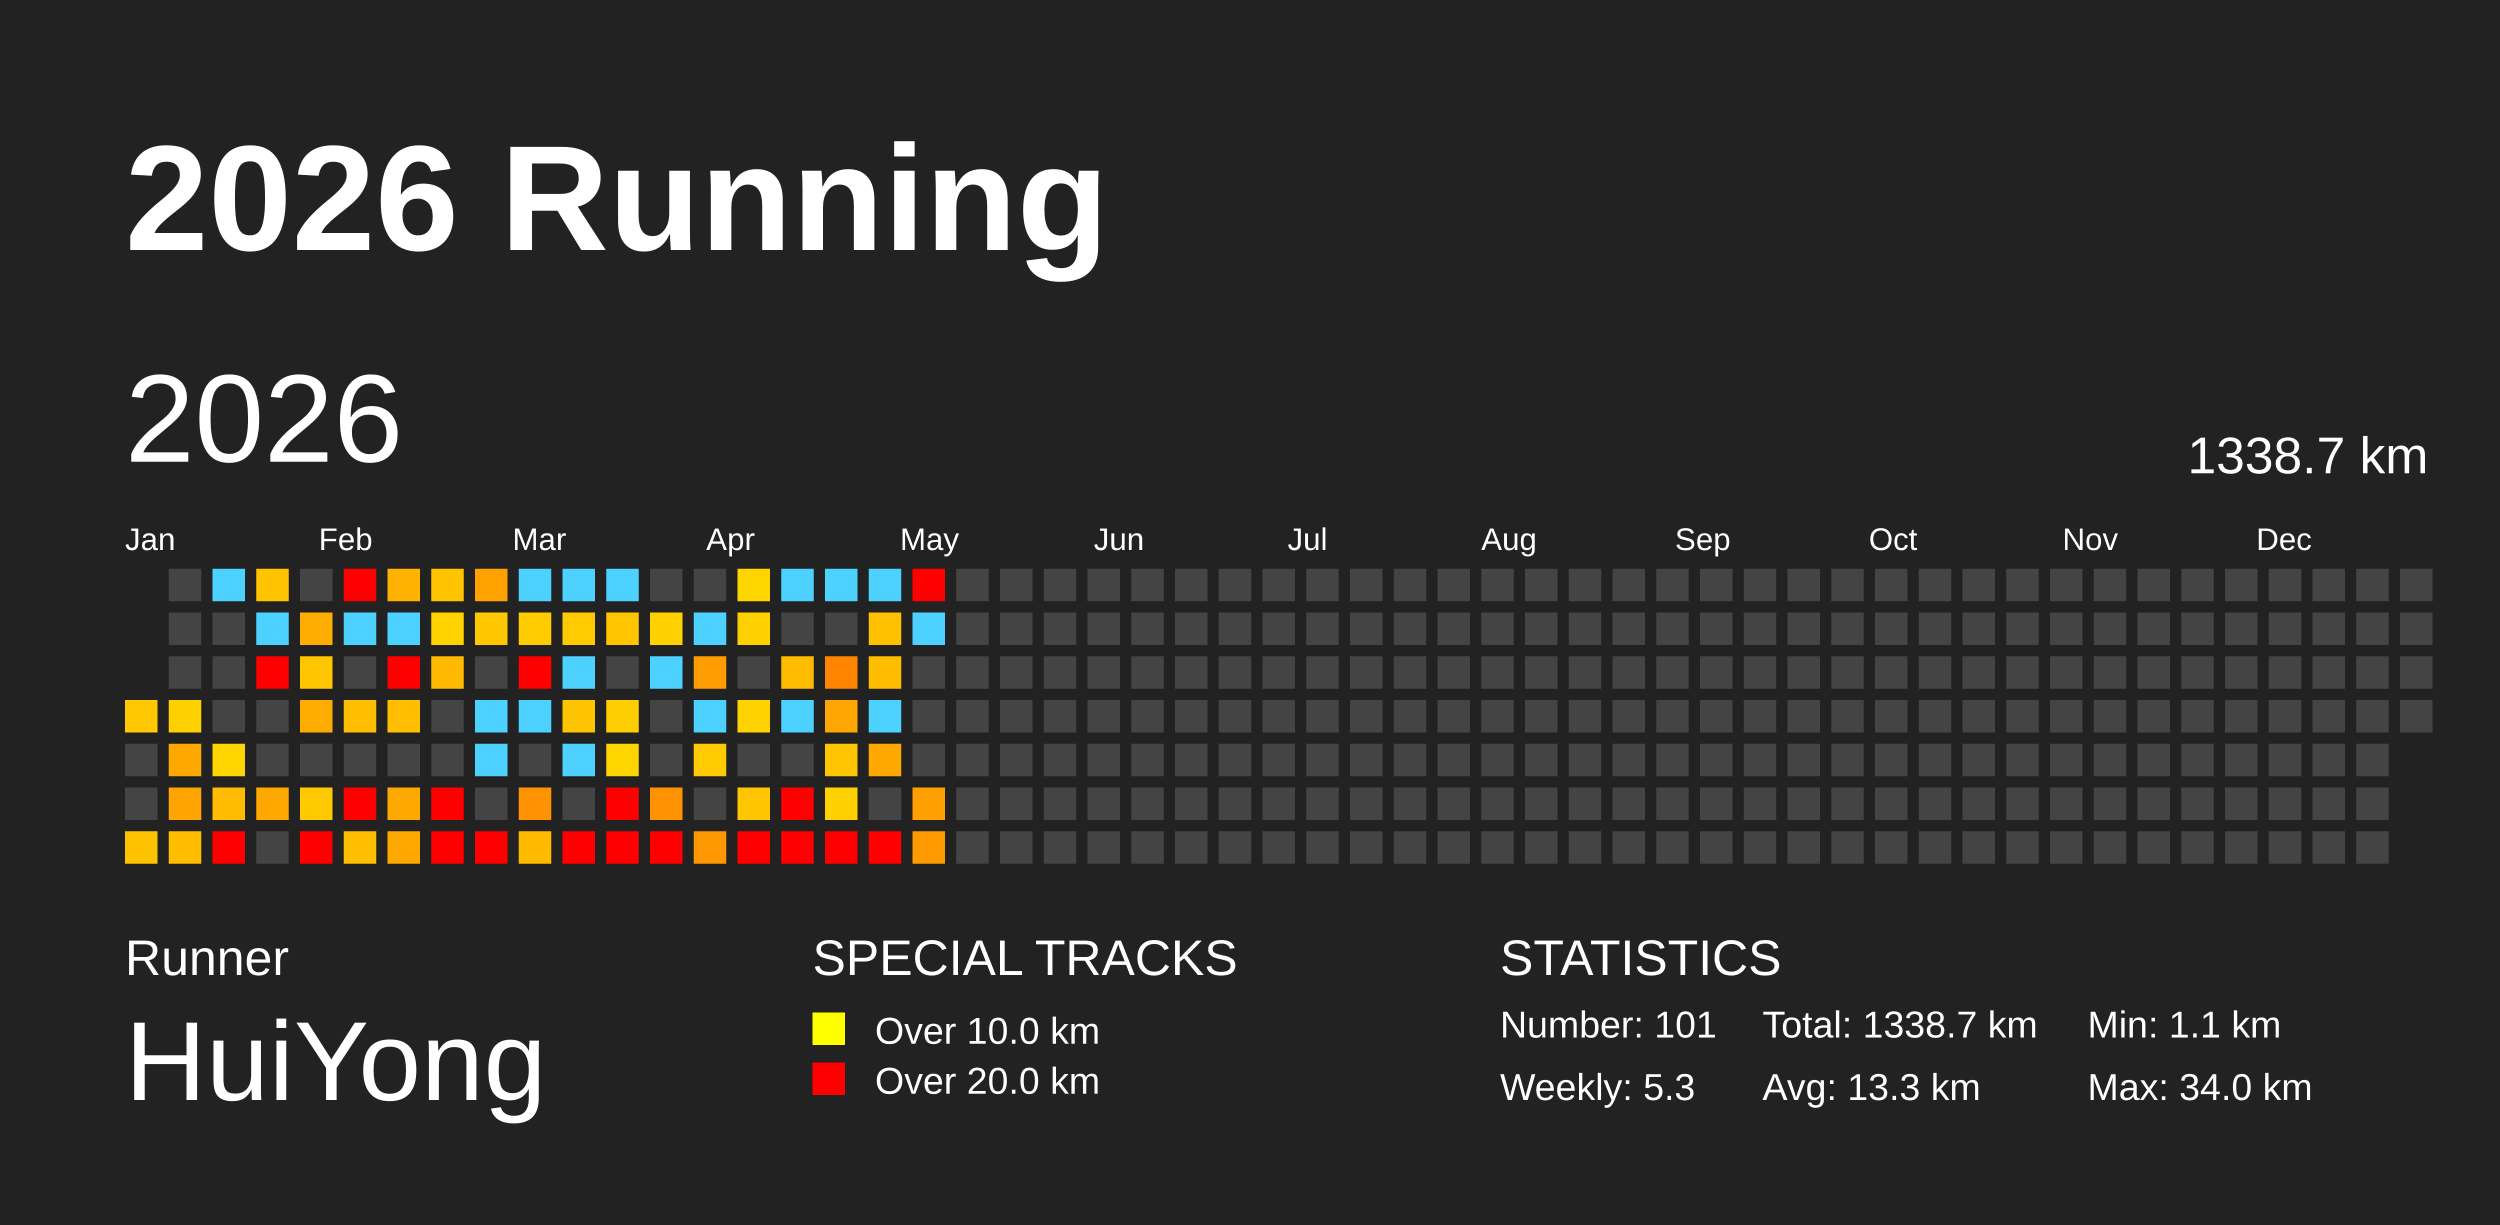
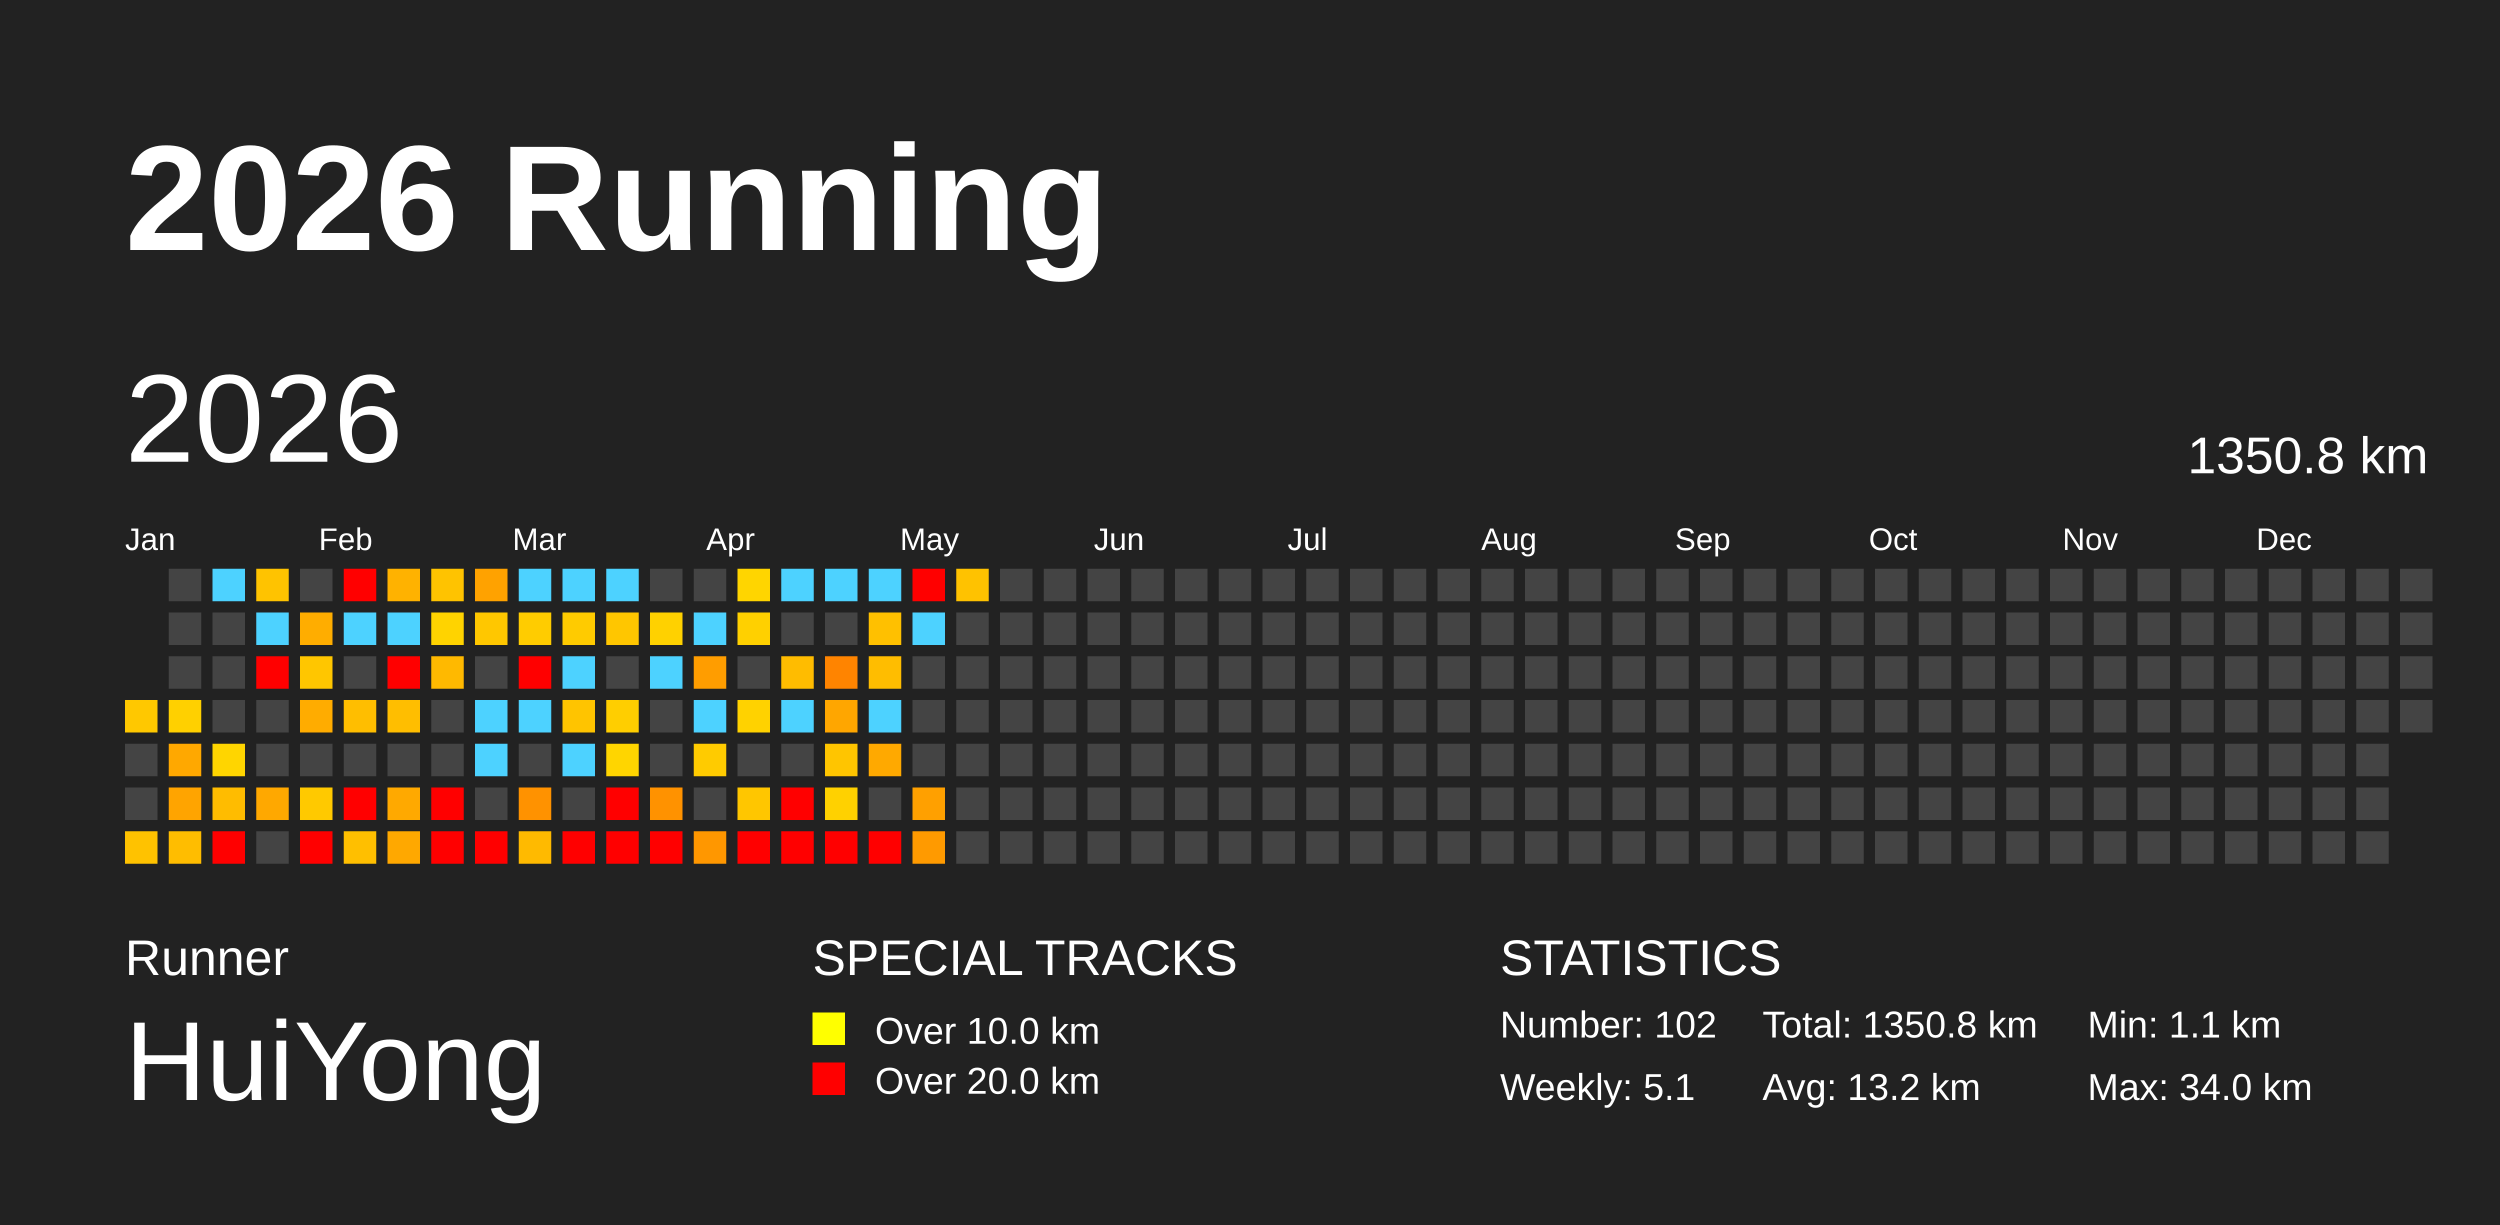
<svg xmlns="http://www.w3.org/2000/svg" baseProfile="full" height="98mm" version="1.1" viewBox="0,0,200,98" width="200mm">
  <defs />
  <rect fill="#222222" height="98" width="200" x="0" y="0" />
  <text fill="#FFFFFF" style="font-size:12px; font-family:Arial; font-weight:bold;" x="10" y="20">2026 Running</text>
  <text fill="#FFFFFF" style="font-size:4px; font-family:Arial" x="10" y="78">Runner</text>
  <text fill="#FFFFFF" style="font-size:9px; font-family:Arial" x="10" y="88">HuiYong</text>
  <text fill="#FFFFFF" style="font-size:4px; font-family:Arial" x="65" y="78">SPECIAL TRACKS</text>
  <rect fill="yellow" height="2.6" width="2.6" x="65" y="81" />
  <text fill="#FFFFFF" style="font-size:3px; font-family:Arial" x="70" y="83.5">Over 10.0 km</text>
  <rect fill="red" height="2.6" width="2.6" x="65" y="85" />
  <text fill="#FFFFFF" style="font-size:3px; font-family:Arial" x="70" y="87.5">Over 20.0 km</text>
  <text fill="#FFFFFF" style="font-size:4px; font-family:Arial" x="120" y="78">STATISTICS</text>
-   <text fill="#FFFFFF" style="font-size:3px; font-family:Arial" x="120" y="83">Number: 101</text>
-   <text fill="#FFFFFF" style="font-size:3px; font-family:Arial" x="120" y="88">Weekly: 5.3</text>
-   <text fill="#FFFFFF" style="font-size:3px; font-family:Arial" x="141" y="83">Total: 1338.7 km</text>
-   <text fill="#FFFFFF" style="font-size:3px; font-family:Arial" x="141" y="88">Avg: 13.3 km</text>
+   <text fill="#FFFFFF" style="font-size:3px; font-family:Arial" x="120" y="83">Number: 102</text>
+   <text fill="#FFFFFF" style="font-size:3px; font-family:Arial" x="120" y="88">Weekly: 5.1</text>
+   <text fill="#FFFFFF" style="font-size:3px; font-family:Arial" x="141" y="83">Total: 1350.8 km</text>
+   <text fill="#FFFFFF" style="font-size:3px; font-family:Arial" x="141" y="88">Avg: 13.2 km</text>
  <text fill="#FFFFFF" style="font-size:3px; font-family:Arial" x="167" y="83">Min: 1.1 km</text>
  <text fill="#FFFFFF" style="font-size:3px; font-family:Arial" x="167" y="88">Max: 34.0 km</text>
  <text dominant-baseline="hanging" fill="#FFFFFF" style="font-size:10.0px; font-family:Arial;" x="10" y="30">2026</text>
-   <text dominant-baseline="hanging" fill="#FFFFFF" style="font-size:4.125px; font-family:Arial;" x="175" y="35">1338.7 km</text>
+   <text dominant-baseline="hanging" fill="#FFFFFF" style="font-size:4.125px; font-family:Arial;" x="175" y="35">1350.8 km</text>
  <text fill="#FFFFFF" style="font-size:2.5px; font-family:Arial" x="10.0" y="44">Jan</text>
  <text fill="#FFFFFF" style="font-size:2.5px; font-family:Arial" x="25.5" y="44">Feb</text>
  <text fill="#FFFFFF" style="font-size:2.5px; font-family:Arial" x="41.0" y="44">Mar</text>
  <text fill="#FFFFFF" style="font-size:2.5px; font-family:Arial" x="56.5" y="44">Apr</text>
  <text fill="#FFFFFF" style="font-size:2.5px; font-family:Arial" x="72.0" y="44">May</text>
  <text fill="#FFFFFF" style="font-size:2.5px; font-family:Arial" x="87.5" y="44">Jun</text>
  <text fill="#FFFFFF" style="font-size:2.5px; font-family:Arial" x="103.0" y="44">Jul</text>
  <text fill="#FFFFFF" style="font-size:2.5px; font-family:Arial" x="118.5" y="44">Aug</text>
  <text fill="#FFFFFF" style="font-size:2.5px; font-family:Arial" x="134.0" y="44">Sep</text>
  <text fill="#FFFFFF" style="font-size:2.5px; font-family:Arial" x="149.5" y="44">Oct</text>
  <text fill="#FFFFFF" style="font-size:2.5px; font-family:Arial" x="165.0" y="44">Nov</text>
  <text fill="#FFFFFF" style="font-size:2.5px; font-family:Arial" x="180.5" y="44">Dec</text>
  <rect fill="#ffc800" height="2.6" width="2.6" x="10.0" y="56.0" />
  <rect fill="#444444" height="2.6" width="2.6" x="10.0" y="59.5" />
  <rect fill="#444444" height="2.6" width="2.6" x="10.0" y="63.0" />
  <rect fill="#ffc200" height="2.6" width="2.6" x="10.0" y="66.5" />
  <rect fill="#444444" height="2.6" width="2.6" x="13.5" y="45.5" />
  <rect fill="#444444" height="2.6" width="2.6" x="13.5" y="49.0" />
  <rect fill="#444444" height="2.6" width="2.6" x="13.5" y="52.5" />
  <rect fill="#ffd000" height="2.6" width="2.6" x="13.5" y="56.0" />
  <rect fill="#ffa800" height="2.6" width="2.6" x="13.5" y="59.5" />
  <rect fill="#ffa400" height="2.6" width="2.6" x="13.5" y="63.0" />
  <rect fill="#ffbd00" height="2.6" width="2.6" x="13.5" y="66.5" />
  <rect fill="#4dd2ff" height="2.6" width="2.6" x="17.0" y="45.5" />
  <rect fill="#444444" height="2.6" width="2.6" x="17.0" y="49.0" />
  <rect fill="#444444" height="2.6" width="2.6" x="17.0" y="52.5" />
  <rect fill="#444444" height="2.6" width="2.6" x="17.0" y="56.0" />
  <rect fill="#ffd500" height="2.6" width="2.6" x="17.0" y="59.5" />
  <rect fill="#ffbc00" height="2.6" width="2.6" x="17.0" y="63.0" />
  <rect fill="red" height="2.6" width="2.6" x="17.0" y="66.5" />
  <rect fill="#ffc300" height="2.6" width="2.6" x="20.5" y="45.5" />
  <rect fill="#4dd2ff" height="2.6" width="2.6" x="20.5" y="49.0" />
  <rect fill="red" height="2.6" width="2.6" x="20.5" y="52.5" />
  <rect fill="#444444" height="2.6" width="2.6" x="20.5" y="56.0" />
  <rect fill="#444444" height="2.6" width="2.6" x="20.5" y="59.5" />
  <rect fill="#ffa800" height="2.6" width="2.6" x="20.5" y="63.0" />
  <rect fill="#444444" height="2.6" width="2.6" x="20.5" y="66.5" />
  <rect fill="#444444" height="2.6" width="2.6" x="24.0" y="45.5" />
  <rect fill="#ffad00" height="2.6" width="2.6" x="24.0" y="49.0" />
  <rect fill="#ffc600" height="2.6" width="2.6" x="24.0" y="52.5" />
  <rect fill="#ffac00" height="2.6" width="2.6" x="24.0" y="56.0" />
  <rect fill="#444444" height="2.6" width="2.6" x="24.0" y="59.5" />
  <rect fill="#ffc900" height="2.6" width="2.6" x="24.0" y="63.0" />
  <rect fill="red" height="2.6" width="2.6" x="24.0" y="66.5" />
  <rect fill="red" height="2.6" width="2.6" x="27.5" y="45.5" />
  <rect fill="#4dd2ff" height="2.6" width="2.6" x="27.5" y="49.0" />
  <rect fill="#444444" height="2.6" width="2.6" x="27.5" y="52.5" />
  <rect fill="#ffbe00" height="2.6" width="2.6" x="27.5" y="56.0" />
  <rect fill="#444444" height="2.6" width="2.6" x="27.5" y="59.5" />
  <rect fill="red" height="2.6" width="2.6" x="27.5" y="63.0" />
  <rect fill="#ffbf00" height="2.6" width="2.6" x="27.5" y="66.5" />
  <rect fill="#ffb200" height="2.6" width="2.6" x="31.0" y="45.5" />
  <rect fill="#4dd2ff" height="2.6" width="2.6" x="31.0" y="49.0" />
  <rect fill="red" height="2.6" width="2.6" x="31.0" y="52.5" />
  <rect fill="#ffbe00" height="2.6" width="2.6" x="31.0" y="56.0" />
  <rect fill="#444444" height="2.6" width="2.6" x="31.0" y="59.5" />
  <rect fill="#ffa900" height="2.6" width="2.6" x="31.0" y="63.0" />
  <rect fill="#ffa800" height="2.6" width="2.6" x="31.0" y="66.5" />
  <rect fill="#ffc300" height="2.6" width="2.6" x="34.5" y="45.5" />
  <rect fill="#ffd300" height="2.6" width="2.6" x="34.5" y="49.0" />
  <rect fill="#ffb900" height="2.6" width="2.6" x="34.5" y="52.5" />
  <rect fill="#444444" height="2.6" width="2.6" x="34.5" y="56.0" />
  <rect fill="#444444" height="2.6" width="2.6" x="34.5" y="59.5" />
  <rect fill="red" height="2.6" width="2.6" x="34.5" y="63.0" />
  <rect fill="red" height="2.6" width="2.6" x="34.5" y="66.5" />
  <rect fill="#ffa200" height="2.6" width="2.6" x="38.0" y="45.5" />
  <rect fill="#ffc700" height="2.6" width="2.6" x="38.0" y="49.0" />
  <rect fill="#444444" height="2.6" width="2.6" x="38.0" y="52.5" />
  <rect fill="#4dd2ff" height="2.6" width="2.6" x="38.0" y="56.0" />
  <rect fill="#4dd2ff" height="2.6" width="2.6" x="38.0" y="59.5" />
  <rect fill="#444444" height="2.6" width="2.6" x="38.0" y="63.0" />
  <rect fill="red" height="2.6" width="2.6" x="38.0" y="66.5" />
  <rect fill="#4dd2ff" height="2.6" width="2.6" x="41.5" y="45.5" />
  <rect fill="#ffcc00" height="2.6" width="2.6" x="41.5" y="49.0" />
  <rect fill="red" height="2.6" width="2.6" x="41.5" y="52.5" />
  <rect fill="#4dd2ff" height="2.6" width="2.6" x="41.5" y="56.0" />
  <rect fill="#444444" height="2.6" width="2.6" x="41.5" y="59.5" />
  <rect fill="#ff9200" height="2.6" width="2.6" x="41.5" y="63.0" />
  <rect fill="#ffba00" height="2.6" width="2.6" x="41.5" y="66.5" />
  <rect fill="#4dd2ff" height="2.6" width="2.6" x="45.0" y="45.5" />
  <rect fill="#ffcb00" height="2.6" width="2.6" x="45.0" y="49.0" />
  <rect fill="#4dd2ff" height="2.6" width="2.6" x="45.0" y="52.5" />
  <rect fill="#ffc400" height="2.6" width="2.6" x="45.0" y="56.0" />
  <rect fill="#4dd2ff" height="2.6" width="2.6" x="45.0" y="59.5" />
  <rect fill="#444444" height="2.6" width="2.6" x="45.0" y="63.0" />
  <rect fill="red" height="2.6" width="2.6" x="45.0" y="66.5" />
  <rect fill="#4dd2ff" height="2.6" width="2.6" x="48.5" y="45.5" />
  <rect fill="#ffc600" height="2.6" width="2.6" x="48.5" y="49.0" />
  <rect fill="#444444" height="2.6" width="2.6" x="48.5" y="52.5" />
  <rect fill="#ffce00" height="2.6" width="2.6" x="48.5" y="56.0" />
  <rect fill="#ffd500" height="2.6" width="2.6" x="48.5" y="59.5" />
  <rect fill="red" height="2.6" width="2.6" x="48.5" y="63.0" />
  <rect fill="red" height="2.6" width="2.6" x="48.5" y="66.5" />
  <rect fill="#444444" height="2.6" width="2.6" x="52.0" y="45.5" />
  <rect fill="#ffd100" height="2.6" width="2.6" x="52.0" y="49.0" />
  <rect fill="#4dd2ff" height="2.6" width="2.6" x="52.0" y="52.5" />
  <rect fill="#444444" height="2.6" width="2.6" x="52.0" y="56.0" />
  <rect fill="#444444" height="2.6" width="2.6" x="52.0" y="59.5" />
  <rect fill="#ff9200" height="2.6" width="2.6" x="52.0" y="63.0" />
  <rect fill="red" height="2.6" width="2.6" x="52.0" y="66.5" />
  <rect fill="#444444" height="2.6" width="2.6" x="55.5" y="45.5" />
  <rect fill="#4dd2ff" height="2.6" width="2.6" x="55.5" y="49.0" />
  <rect fill="#ff9d00" height="2.6" width="2.6" x="55.5" y="52.5" />
  <rect fill="#4dd2ff" height="2.6" width="2.6" x="55.5" y="56.0" />
  <rect fill="#ffcb00" height="2.6" width="2.6" x="55.5" y="59.5" />
  <rect fill="#444444" height="2.6" width="2.6" x="55.5" y="63.0" />
  <rect fill="#ff9700" height="2.6" width="2.6" x="55.5" y="66.5" />
  <rect fill="#ffd500" height="2.6" width="2.6" x="59.0" y="45.5" />
  <rect fill="#ffd000" height="2.6" width="2.6" x="59.0" y="49.0" />
  <rect fill="#444444" height="2.6" width="2.6" x="59.0" y="52.5" />
  <rect fill="#ffd200" height="2.6" width="2.6" x="59.0" y="56.0" />
  <rect fill="#444444" height="2.6" width="2.6" x="59.0" y="59.5" />
  <rect fill="#ffc600" height="2.6" width="2.6" x="59.0" y="63.0" />
  <rect fill="red" height="2.6" width="2.6" x="59.0" y="66.5" />
  <rect fill="#4dd2ff" height="2.6" width="2.6" x="62.5" y="45.5" />
  <rect fill="#444444" height="2.6" width="2.6" x="62.5" y="49.0" />
  <rect fill="#ffbc00" height="2.6" width="2.6" x="62.5" y="52.5" />
  <rect fill="#4dd2ff" height="2.6" width="2.6" x="62.5" y="56.0" />
  <rect fill="#444444" height="2.6" width="2.6" x="62.5" y="59.5" />
  <rect fill="red" height="2.6" width="2.6" x="62.5" y="63.0" />
  <rect fill="red" height="2.6" width="2.6" x="62.5" y="66.5" />
  <rect fill="#4dd2ff" height="2.6" width="2.6" x="66.0" y="45.5" />
  <rect fill="#444444" height="2.6" width="2.6" x="66.0" y="49.0" />
  <rect fill="#ff8400" height="2.6" width="2.6" x="66.0" y="52.5" />
  <rect fill="#ffa600" height="2.6" width="2.6" x="66.0" y="56.0" />
  <rect fill="#ffc500" height="2.6" width="2.6" x="66.0" y="59.5" />
  <rect fill="#ffd100" height="2.6" width="2.6" x="66.0" y="63.0" />
  <rect fill="red" height="2.6" width="2.6" x="66.0" y="66.5" />
  <rect fill="#4dd2ff" height="2.6" width="2.6" x="69.5" y="45.5" />
  <rect fill="#ffc000" height="2.6" width="2.6" x="69.5" y="49.0" />
  <rect fill="#ffbd00" height="2.6" width="2.6" x="69.5" y="52.5" />
  <rect fill="#4dd2ff" height="2.6" width="2.6" x="69.5" y="56.0" />
  <rect fill="#ffa900" height="2.6" width="2.6" x="69.5" y="59.5" />
  <rect fill="#444444" height="2.6" width="2.6" x="69.5" y="63.0" />
  <rect fill="red" height="2.6" width="2.6" x="69.5" y="66.5" />
  <rect fill="red" height="2.6" width="2.6" x="73.0" y="45.5" />
  <rect fill="#4dd2ff" height="2.6" width="2.6" x="73.0" y="49.0" />
  <rect fill="#444444" height="2.6" width="2.6" x="73.0" y="52.5" />
  <rect fill="#444444" height="2.6" width="2.6" x="73.0" y="56.0" />
  <rect fill="#444444" height="2.6" width="2.6" x="73.0" y="59.5" />
  <rect fill="#ffa000" height="2.6" width="2.6" x="73.0" y="63.0" />
  <rect fill="#ff9a00" height="2.6" width="2.6" x="73.0" y="66.5" />
-   <rect fill="#444444" height="2.6" width="2.6" x="76.5" y="45.5" />
+   <rect fill="#ffc200" height="2.6" width="2.6" x="76.5" y="45.5" />
  <rect fill="#444444" height="2.6" width="2.6" x="76.5" y="49.0" />
  <rect fill="#444444" height="2.6" width="2.6" x="76.5" y="52.5" />
  <rect fill="#444444" height="2.6" width="2.6" x="76.5" y="56.0" />
  <rect fill="#444444" height="2.6" width="2.6" x="76.5" y="59.5" />
  <rect fill="#444444" height="2.6" width="2.6" x="76.5" y="63.0" />
  <rect fill="#444444" height="2.6" width="2.6" x="76.5" y="66.5" />
  <rect fill="#444444" height="2.6" width="2.6" x="80.0" y="45.5" />
  <rect fill="#444444" height="2.6" width="2.6" x="80.0" y="49.0" />
  <rect fill="#444444" height="2.6" width="2.6" x="80.0" y="52.5" />
  <rect fill="#444444" height="2.6" width="2.6" x="80.0" y="56.0" />
  <rect fill="#444444" height="2.6" width="2.6" x="80.0" y="59.5" />
  <rect fill="#444444" height="2.6" width="2.6" x="80.0" y="63.0" />
  <rect fill="#444444" height="2.6" width="2.6" x="80.0" y="66.5" />
  <rect fill="#444444" height="2.6" width="2.6" x="83.5" y="45.5" />
  <rect fill="#444444" height="2.6" width="2.6" x="83.5" y="49.0" />
  <rect fill="#444444" height="2.6" width="2.6" x="83.5" y="52.5" />
  <rect fill="#444444" height="2.6" width="2.6" x="83.5" y="56.0" />
  <rect fill="#444444" height="2.6" width="2.6" x="83.5" y="59.5" />
  <rect fill="#444444" height="2.6" width="2.6" x="83.5" y="63.0" />
  <rect fill="#444444" height="2.6" width="2.6" x="83.5" y="66.5" />
  <rect fill="#444444" height="2.6" width="2.6" x="87.0" y="45.5" />
  <rect fill="#444444" height="2.6" width="2.6" x="87.0" y="49.0" />
  <rect fill="#444444" height="2.6" width="2.6" x="87.0" y="52.5" />
  <rect fill="#444444" height="2.6" width="2.6" x="87.0" y="56.0" />
  <rect fill="#444444" height="2.6" width="2.6" x="87.0" y="59.5" />
  <rect fill="#444444" height="2.6" width="2.6" x="87.0" y="63.0" />
  <rect fill="#444444" height="2.6" width="2.6" x="87.0" y="66.5" />
  <rect fill="#444444" height="2.6" width="2.6" x="90.5" y="45.5" />
  <rect fill="#444444" height="2.6" width="2.6" x="90.5" y="49.0" />
  <rect fill="#444444" height="2.6" width="2.6" x="90.5" y="52.5" />
  <rect fill="#444444" height="2.6" width="2.6" x="90.5" y="56.0" />
  <rect fill="#444444" height="2.6" width="2.6" x="90.5" y="59.5" />
  <rect fill="#444444" height="2.6" width="2.6" x="90.5" y="63.0" />
  <rect fill="#444444" height="2.6" width="2.6" x="90.5" y="66.5" />
  <rect fill="#444444" height="2.6" width="2.6" x="94.0" y="45.5" />
  <rect fill="#444444" height="2.6" width="2.6" x="94.0" y="49.0" />
  <rect fill="#444444" height="2.6" width="2.6" x="94.0" y="52.5" />
  <rect fill="#444444" height="2.6" width="2.6" x="94.0" y="56.0" />
  <rect fill="#444444" height="2.6" width="2.6" x="94.0" y="59.5" />
  <rect fill="#444444" height="2.6" width="2.6" x="94.0" y="63.0" />
  <rect fill="#444444" height="2.6" width="2.6" x="94.0" y="66.5" />
  <rect fill="#444444" height="2.6" width="2.6" x="97.5" y="45.5" />
  <rect fill="#444444" height="2.6" width="2.6" x="97.5" y="49.0" />
  <rect fill="#444444" height="2.6" width="2.6" x="97.5" y="52.5" />
  <rect fill="#444444" height="2.6" width="2.6" x="97.5" y="56.0" />
  <rect fill="#444444" height="2.6" width="2.6" x="97.5" y="59.5" />
  <rect fill="#444444" height="2.6" width="2.6" x="97.5" y="63.0" />
  <rect fill="#444444" height="2.6" width="2.6" x="97.5" y="66.5" />
  <rect fill="#444444" height="2.6" width="2.6" x="101.0" y="45.5" />
  <rect fill="#444444" height="2.6" width="2.6" x="101.0" y="49.0" />
  <rect fill="#444444" height="2.6" width="2.6" x="101.0" y="52.5" />
  <rect fill="#444444" height="2.6" width="2.6" x="101.0" y="56.0" />
  <rect fill="#444444" height="2.6" width="2.6" x="101.0" y="59.5" />
  <rect fill="#444444" height="2.6" width="2.6" x="101.0" y="63.0" />
  <rect fill="#444444" height="2.6" width="2.6" x="101.0" y="66.5" />
  <rect fill="#444444" height="2.6" width="2.6" x="104.5" y="45.5" />
  <rect fill="#444444" height="2.6" width="2.6" x="104.5" y="49.0" />
  <rect fill="#444444" height="2.6" width="2.6" x="104.5" y="52.5" />
  <rect fill="#444444" height="2.6" width="2.6" x="104.5" y="56.0" />
  <rect fill="#444444" height="2.6" width="2.6" x="104.5" y="59.5" />
  <rect fill="#444444" height="2.6" width="2.6" x="104.5" y="63.0" />
  <rect fill="#444444" height="2.6" width="2.6" x="104.5" y="66.5" />
  <rect fill="#444444" height="2.6" width="2.6" x="108.0" y="45.5" />
  <rect fill="#444444" height="2.6" width="2.6" x="108.0" y="49.0" />
  <rect fill="#444444" height="2.6" width="2.6" x="108.0" y="52.5" />
  <rect fill="#444444" height="2.6" width="2.6" x="108.0" y="56.0" />
  <rect fill="#444444" height="2.6" width="2.6" x="108.0" y="59.5" />
  <rect fill="#444444" height="2.6" width="2.6" x="108.0" y="63.0" />
  <rect fill="#444444" height="2.6" width="2.6" x="108.0" y="66.5" />
  <rect fill="#444444" height="2.6" width="2.6" x="111.5" y="45.5" />
  <rect fill="#444444" height="2.6" width="2.6" x="111.5" y="49.0" />
  <rect fill="#444444" height="2.6" width="2.6" x="111.5" y="52.5" />
  <rect fill="#444444" height="2.6" width="2.6" x="111.5" y="56.0" />
  <rect fill="#444444" height="2.6" width="2.6" x="111.5" y="59.5" />
  <rect fill="#444444" height="2.6" width="2.6" x="111.5" y="63.0" />
  <rect fill="#444444" height="2.6" width="2.6" x="111.5" y="66.5" />
  <rect fill="#444444" height="2.6" width="2.6" x="115.0" y="45.5" />
  <rect fill="#444444" height="2.6" width="2.6" x="115.0" y="49.0" />
  <rect fill="#444444" height="2.6" width="2.6" x="115.0" y="52.5" />
  <rect fill="#444444" height="2.6" width="2.6" x="115.0" y="56.0" />
  <rect fill="#444444" height="2.6" width="2.6" x="115.0" y="59.5" />
  <rect fill="#444444" height="2.6" width="2.6" x="115.0" y="63.0" />
  <rect fill="#444444" height="2.6" width="2.6" x="115.0" y="66.5" />
  <rect fill="#444444" height="2.6" width="2.6" x="118.5" y="45.5" />
  <rect fill="#444444" height="2.6" width="2.6" x="118.5" y="49.0" />
  <rect fill="#444444" height="2.6" width="2.6" x="118.5" y="52.5" />
  <rect fill="#444444" height="2.6" width="2.6" x="118.5" y="56.0" />
  <rect fill="#444444" height="2.6" width="2.6" x="118.5" y="59.5" />
  <rect fill="#444444" height="2.6" width="2.6" x="118.5" y="63.0" />
  <rect fill="#444444" height="2.6" width="2.6" x="118.5" y="66.5" />
  <rect fill="#444444" height="2.6" width="2.6" x="122.0" y="45.5" />
  <rect fill="#444444" height="2.6" width="2.6" x="122.0" y="49.0" />
  <rect fill="#444444" height="2.6" width="2.6" x="122.0" y="52.5" />
  <rect fill="#444444" height="2.6" width="2.6" x="122.0" y="56.0" />
  <rect fill="#444444" height="2.6" width="2.6" x="122.0" y="59.5" />
  <rect fill="#444444" height="2.6" width="2.6" x="122.0" y="63.0" />
  <rect fill="#444444" height="2.6" width="2.6" x="122.0" y="66.5" />
  <rect fill="#444444" height="2.6" width="2.6" x="125.5" y="45.5" />
  <rect fill="#444444" height="2.6" width="2.6" x="125.5" y="49.0" />
  <rect fill="#444444" height="2.6" width="2.6" x="125.5" y="52.5" />
  <rect fill="#444444" height="2.6" width="2.6" x="125.5" y="56.0" />
  <rect fill="#444444" height="2.6" width="2.6" x="125.5" y="59.5" />
  <rect fill="#444444" height="2.6" width="2.6" x="125.5" y="63.0" />
  <rect fill="#444444" height="2.6" width="2.6" x="125.5" y="66.5" />
  <rect fill="#444444" height="2.6" width="2.6" x="129.0" y="45.5" />
  <rect fill="#444444" height="2.6" width="2.6" x="129.0" y="49.0" />
  <rect fill="#444444" height="2.6" width="2.6" x="129.0" y="52.5" />
  <rect fill="#444444" height="2.6" width="2.6" x="129.0" y="56.0" />
  <rect fill="#444444" height="2.6" width="2.6" x="129.0" y="59.5" />
  <rect fill="#444444" height="2.6" width="2.6" x="129.0" y="63.0" />
  <rect fill="#444444" height="2.6" width="2.6" x="129.0" y="66.5" />
  <rect fill="#444444" height="2.6" width="2.6" x="132.5" y="45.5" />
  <rect fill="#444444" height="2.6" width="2.6" x="132.5" y="49.0" />
  <rect fill="#444444" height="2.6" width="2.6" x="132.5" y="52.5" />
  <rect fill="#444444" height="2.6" width="2.6" x="132.5" y="56.0" />
  <rect fill="#444444" height="2.6" width="2.6" x="132.5" y="59.5" />
  <rect fill="#444444" height="2.6" width="2.6" x="132.5" y="63.0" />
  <rect fill="#444444" height="2.6" width="2.6" x="132.5" y="66.5" />
  <rect fill="#444444" height="2.6" width="2.6" x="136.0" y="45.5" />
  <rect fill="#444444" height="2.6" width="2.6" x="136.0" y="49.0" />
  <rect fill="#444444" height="2.6" width="2.6" x="136.0" y="52.5" />
  <rect fill="#444444" height="2.6" width="2.6" x="136.0" y="56.0" />
  <rect fill="#444444" height="2.6" width="2.6" x="136.0" y="59.5" />
  <rect fill="#444444" height="2.6" width="2.6" x="136.0" y="63.0" />
  <rect fill="#444444" height="2.6" width="2.6" x="136.0" y="66.5" />
  <rect fill="#444444" height="2.6" width="2.6" x="139.5" y="45.5" />
  <rect fill="#444444" height="2.6" width="2.6" x="139.5" y="49.0" />
  <rect fill="#444444" height="2.6" width="2.6" x="139.5" y="52.5" />
  <rect fill="#444444" height="2.6" width="2.6" x="139.5" y="56.0" />
  <rect fill="#444444" height="2.6" width="2.6" x="139.5" y="59.5" />
  <rect fill="#444444" height="2.6" width="2.6" x="139.5" y="63.0" />
  <rect fill="#444444" height="2.6" width="2.6" x="139.5" y="66.5" />
  <rect fill="#444444" height="2.6" width="2.6" x="143.0" y="45.5" />
  <rect fill="#444444" height="2.6" width="2.6" x="143.0" y="49.0" />
  <rect fill="#444444" height="2.6" width="2.6" x="143.0" y="52.5" />
  <rect fill="#444444" height="2.6" width="2.6" x="143.0" y="56.0" />
  <rect fill="#444444" height="2.6" width="2.6" x="143.0" y="59.5" />
  <rect fill="#444444" height="2.6" width="2.6" x="143.0" y="63.0" />
  <rect fill="#444444" height="2.6" width="2.6" x="143.0" y="66.5" />
  <rect fill="#444444" height="2.6" width="2.6" x="146.5" y="45.5" />
  <rect fill="#444444" height="2.6" width="2.6" x="146.5" y="49.0" />
  <rect fill="#444444" height="2.6" width="2.6" x="146.5" y="52.5" />
  <rect fill="#444444" height="2.6" width="2.6" x="146.5" y="56.0" />
  <rect fill="#444444" height="2.6" width="2.6" x="146.5" y="59.5" />
  <rect fill="#444444" height="2.6" width="2.6" x="146.5" y="63.0" />
  <rect fill="#444444" height="2.6" width="2.6" x="146.5" y="66.5" />
  <rect fill="#444444" height="2.6" width="2.6" x="150.0" y="45.5" />
  <rect fill="#444444" height="2.6" width="2.6" x="150.0" y="49.0" />
  <rect fill="#444444" height="2.6" width="2.6" x="150.0" y="52.5" />
  <rect fill="#444444" height="2.6" width="2.6" x="150.0" y="56.0" />
  <rect fill="#444444" height="2.6" width="2.6" x="150.0" y="59.5" />
  <rect fill="#444444" height="2.6" width="2.6" x="150.0" y="63.0" />
  <rect fill="#444444" height="2.6" width="2.6" x="150.0" y="66.5" />
  <rect fill="#444444" height="2.6" width="2.6" x="153.5" y="45.5" />
  <rect fill="#444444" height="2.6" width="2.6" x="153.5" y="49.0" />
  <rect fill="#444444" height="2.6" width="2.6" x="153.5" y="52.5" />
  <rect fill="#444444" height="2.6" width="2.6" x="153.5" y="56.0" />
  <rect fill="#444444" height="2.6" width="2.6" x="153.5" y="59.5" />
  <rect fill="#444444" height="2.6" width="2.6" x="153.5" y="63.0" />
  <rect fill="#444444" height="2.6" width="2.6" x="153.5" y="66.5" />
  <rect fill="#444444" height="2.6" width="2.6" x="157.0" y="45.5" />
  <rect fill="#444444" height="2.6" width="2.6" x="157.0" y="49.0" />
  <rect fill="#444444" height="2.6" width="2.6" x="157.0" y="52.5" />
  <rect fill="#444444" height="2.6" width="2.6" x="157.0" y="56.0" />
  <rect fill="#444444" height="2.6" width="2.6" x="157.0" y="59.5" />
  <rect fill="#444444" height="2.6" width="2.6" x="157.0" y="63.0" />
  <rect fill="#444444" height="2.6" width="2.6" x="157.0" y="66.5" />
  <rect fill="#444444" height="2.6" width="2.6" x="160.5" y="45.5" />
  <rect fill="#444444" height="2.6" width="2.6" x="160.5" y="49.0" />
  <rect fill="#444444" height="2.6" width="2.6" x="160.5" y="52.5" />
  <rect fill="#444444" height="2.6" width="2.6" x="160.5" y="56.0" />
  <rect fill="#444444" height="2.6" width="2.6" x="160.5" y="59.5" />
  <rect fill="#444444" height="2.6" width="2.6" x="160.5" y="63.0" />
  <rect fill="#444444" height="2.6" width="2.6" x="160.5" y="66.5" />
  <rect fill="#444444" height="2.6" width="2.6" x="164.0" y="45.5" />
  <rect fill="#444444" height="2.6" width="2.6" x="164.0" y="49.0" />
  <rect fill="#444444" height="2.6" width="2.6" x="164.0" y="52.5" />
  <rect fill="#444444" height="2.6" width="2.6" x="164.0" y="56.0" />
  <rect fill="#444444" height="2.6" width="2.6" x="164.0" y="59.5" />
  <rect fill="#444444" height="2.6" width="2.6" x="164.0" y="63.0" />
  <rect fill="#444444" height="2.6" width="2.6" x="164.0" y="66.5" />
  <rect fill="#444444" height="2.6" width="2.6" x="167.5" y="45.5" />
  <rect fill="#444444" height="2.6" width="2.6" x="167.5" y="49.0" />
  <rect fill="#444444" height="2.6" width="2.6" x="167.5" y="52.5" />
  <rect fill="#444444" height="2.6" width="2.6" x="167.5" y="56.0" />
  <rect fill="#444444" height="2.6" width="2.6" x="167.5" y="59.5" />
  <rect fill="#444444" height="2.6" width="2.6" x="167.5" y="63.0" />
  <rect fill="#444444" height="2.6" width="2.6" x="167.5" y="66.5" />
  <rect fill="#444444" height="2.6" width="2.6" x="171.0" y="45.5" />
  <rect fill="#444444" height="2.6" width="2.6" x="171.0" y="49.0" />
  <rect fill="#444444" height="2.6" width="2.6" x="171.0" y="52.5" />
  <rect fill="#444444" height="2.6" width="2.6" x="171.0" y="56.0" />
  <rect fill="#444444" height="2.6" width="2.6" x="171.0" y="59.5" />
  <rect fill="#444444" height="2.6" width="2.6" x="171.0" y="63.0" />
  <rect fill="#444444" height="2.6" width="2.6" x="171.0" y="66.5" />
  <rect fill="#444444" height="2.6" width="2.6" x="174.5" y="45.5" />
  <rect fill="#444444" height="2.6" width="2.6" x="174.5" y="49.0" />
  <rect fill="#444444" height="2.6" width="2.6" x="174.5" y="52.5" />
  <rect fill="#444444" height="2.6" width="2.6" x="174.5" y="56.0" />
  <rect fill="#444444" height="2.6" width="2.6" x="174.5" y="59.5" />
  <rect fill="#444444" height="2.6" width="2.6" x="174.5" y="63.0" />
  <rect fill="#444444" height="2.6" width="2.6" x="174.5" y="66.5" />
  <rect fill="#444444" height="2.6" width="2.6" x="178.0" y="45.5" />
  <rect fill="#444444" height="2.6" width="2.6" x="178.0" y="49.0" />
  <rect fill="#444444" height="2.6" width="2.6" x="178.0" y="52.5" />
  <rect fill="#444444" height="2.6" width="2.6" x="178.0" y="56.0" />
  <rect fill="#444444" height="2.6" width="2.6" x="178.0" y="59.5" />
  <rect fill="#444444" height="2.6" width="2.6" x="178.0" y="63.0" />
  <rect fill="#444444" height="2.6" width="2.6" x="178.0" y="66.5" />
  <rect fill="#444444" height="2.6" width="2.6" x="181.5" y="45.5" />
  <rect fill="#444444" height="2.6" width="2.6" x="181.5" y="49.0" />
  <rect fill="#444444" height="2.6" width="2.6" x="181.5" y="52.5" />
  <rect fill="#444444" height="2.6" width="2.6" x="181.5" y="56.0" />
  <rect fill="#444444" height="2.6" width="2.6" x="181.5" y="59.5" />
  <rect fill="#444444" height="2.6" width="2.6" x="181.5" y="63.0" />
  <rect fill="#444444" height="2.6" width="2.6" x="181.5" y="66.5" />
  <rect fill="#444444" height="2.6" width="2.6" x="185.0" y="45.5" />
  <rect fill="#444444" height="2.6" width="2.6" x="185.0" y="49.0" />
  <rect fill="#444444" height="2.6" width="2.6" x="185.0" y="52.5" />
  <rect fill="#444444" height="2.6" width="2.6" x="185.0" y="56.0" />
  <rect fill="#444444" height="2.6" width="2.6" x="185.0" y="59.5" />
  <rect fill="#444444" height="2.6" width="2.6" x="185.0" y="63.0" />
  <rect fill="#444444" height="2.6" width="2.6" x="185.0" y="66.5" />
  <rect fill="#444444" height="2.6" width="2.6" x="188.5" y="45.5" />
  <rect fill="#444444" height="2.6" width="2.6" x="188.5" y="49.0" />
  <rect fill="#444444" height="2.6" width="2.6" x="188.5" y="52.5" />
  <rect fill="#444444" height="2.6" width="2.6" x="188.5" y="56.0" />
  <rect fill="#444444" height="2.6" width="2.6" x="188.5" y="59.5" />
  <rect fill="#444444" height="2.6" width="2.6" x="188.5" y="63.0" />
  <rect fill="#444444" height="2.6" width="2.6" x="188.5" y="66.5" />
  <rect fill="#444444" height="2.6" width="2.6" x="192.0" y="45.5" />
  <rect fill="#444444" height="2.6" width="2.6" x="192.0" y="49.0" />
  <rect fill="#444444" height="2.6" width="2.6" x="192.0" y="52.5" />
  <rect fill="#444444" height="2.6" width="2.6" x="192.0" y="56.0" />
</svg>
